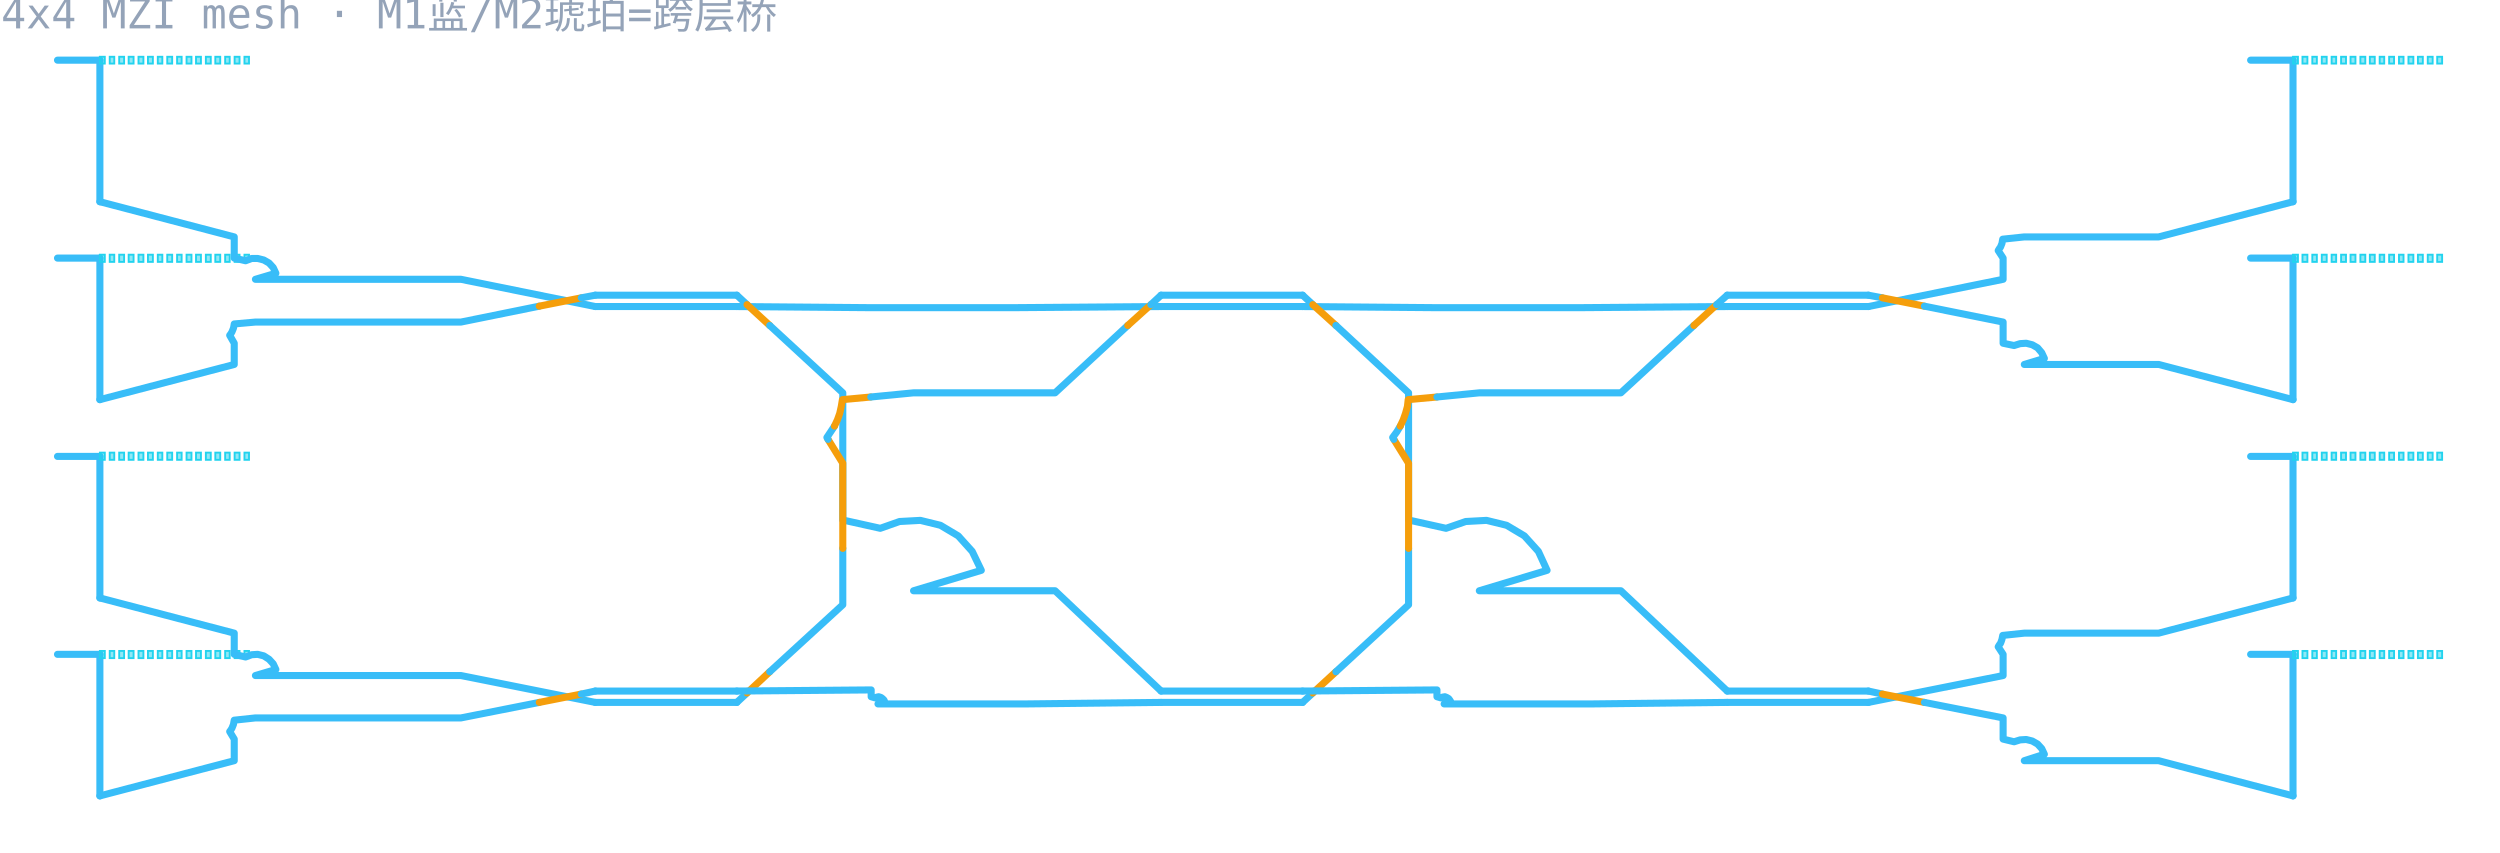
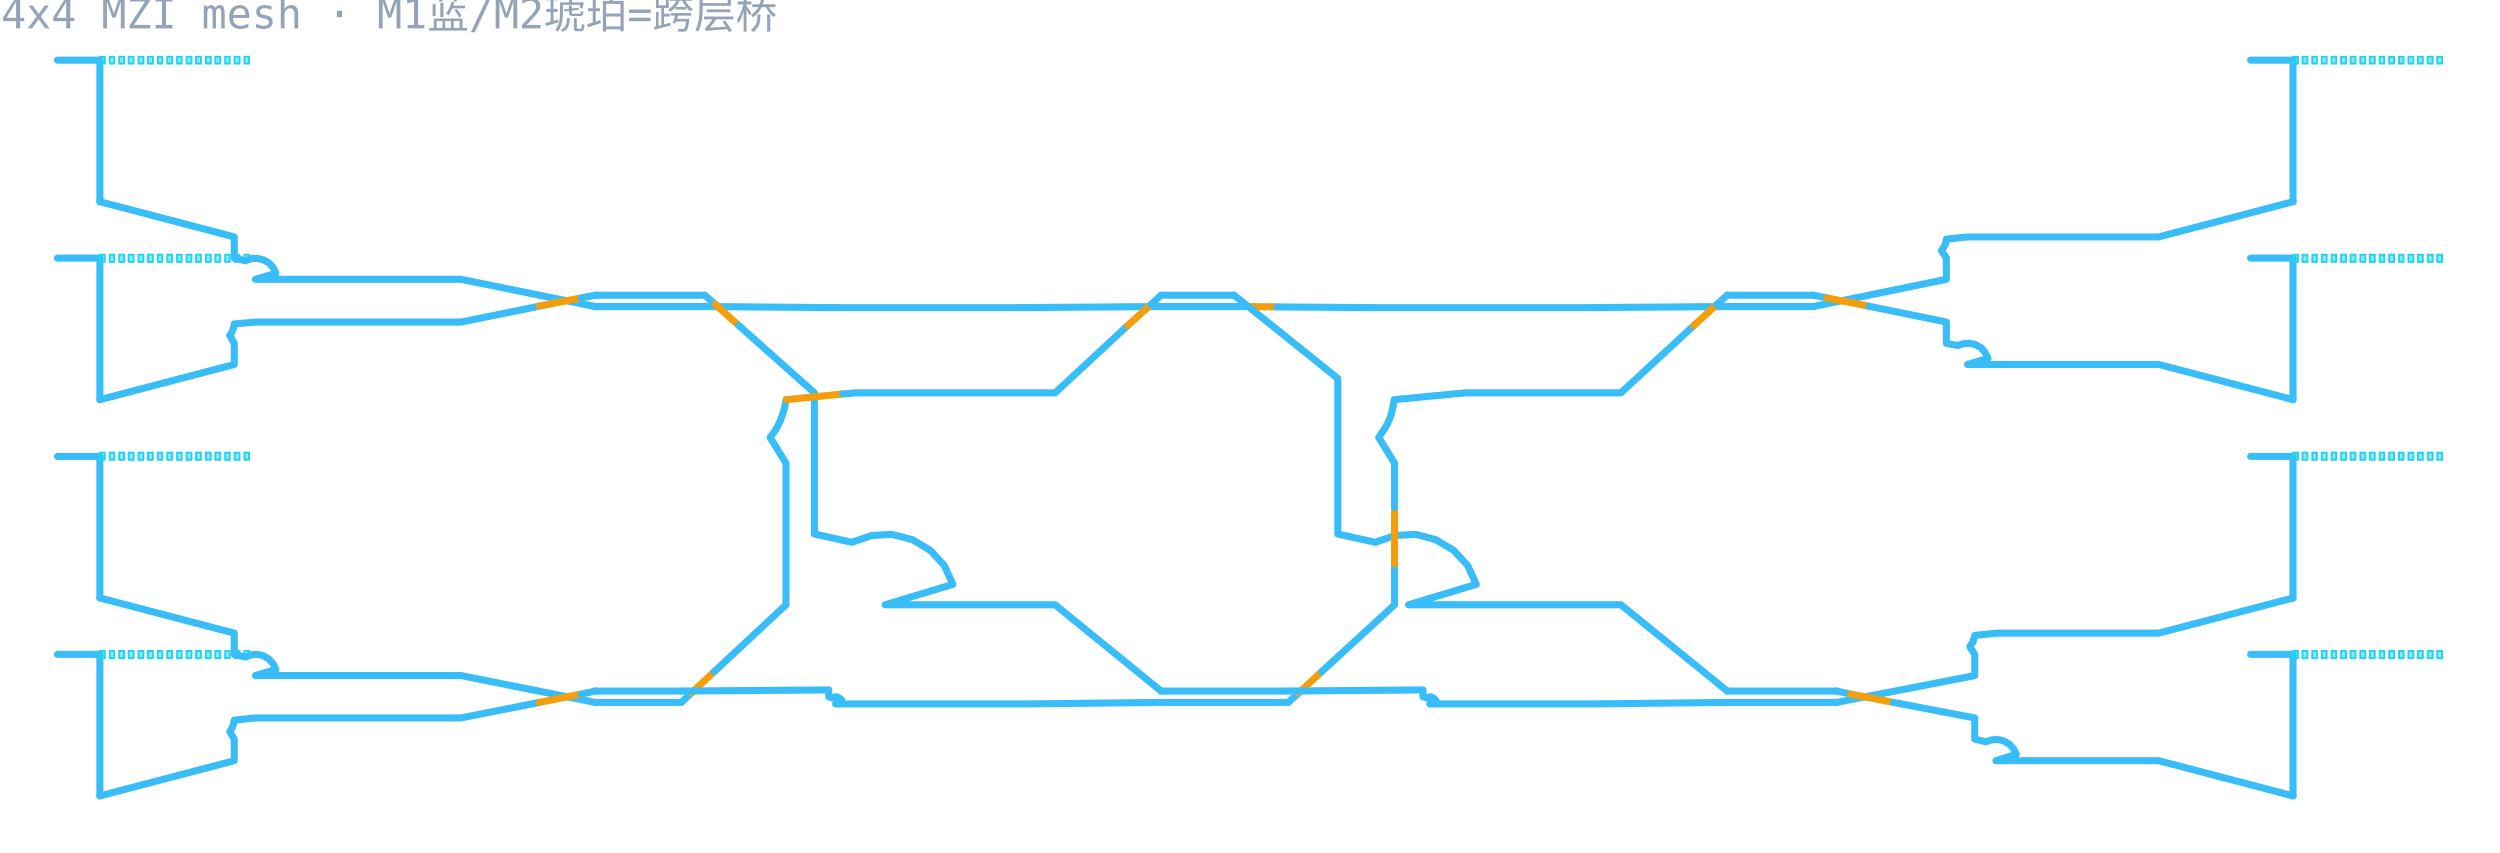
<svg xmlns="http://www.w3.org/2000/svg" viewBox="-82.2 -15.9 660.0 225.2" width="660" height="225" style="background:#0b1220">
-   <polyline points="74.8,65.1 112.2,65.1" fill="none" stroke="#38bdf8" stroke-width="1.87" stroke-linejoin="round" stroke-linecap="round" />
-   <polyline points="74.8,62.1 112.2,62.1" fill="none" stroke="#38bdf8" stroke-width="1.87" stroke-linejoin="round" stroke-linecap="round" />
-   <polyline points="74.8,169.7 112.2,169.7" fill="none" stroke="#38bdf8" stroke-width="1.87" stroke-linejoin="round" stroke-linecap="round" />
-   <polyline points="74.8,166.7 112.2,166.7" fill="none" stroke="#38bdf8" stroke-width="1.87" stroke-linejoin="round" stroke-linecap="round" />
-   <polyline points="224.3,65.1 261.7,65.1" fill="none" stroke="#38bdf8" stroke-width="1.87" stroke-linejoin="round" stroke-linecap="round" />
-   <polyline points="224.3,62.1 261.7,62.1" fill="none" stroke="#38bdf8" stroke-width="1.87" stroke-linejoin="round" stroke-linecap="round" />
-   <polyline points="224.3,169.7 261.7,169.7" fill="none" stroke="#38bdf8" stroke-width="1.87" stroke-linejoin="round" stroke-linecap="round" />
-   <polyline points="224.3,166.7 261.7,166.7" fill="none" stroke="#38bdf8" stroke-width="1.87" stroke-linejoin="round" stroke-linecap="round" />
-   <polyline points="373.9,65.1 411.2,65.1" fill="none" stroke="#38bdf8" stroke-width="1.87" stroke-linejoin="round" stroke-linecap="round" />
-   <polyline points="373.9,62.1 411.2,62.1" fill="none" stroke="#38bdf8" stroke-width="1.87" stroke-linejoin="round" stroke-linecap="round" />
-   <polyline points="373.9,169.7 411.2,169.7" fill="none" stroke="#38bdf8" stroke-width="1.87" stroke-linejoin="round" stroke-linecap="round" />
-   <polyline points="373.9,166.7 411.2,166.7" fill="none" stroke="#38bdf8" stroke-width="1.87" stroke-linejoin="round" stroke-linecap="round" />
+   <polyline points="74.8,65.1 103.7,65.1" fill="none" stroke="#38bdf8" stroke-width="1.87" stroke-linejoin="round" stroke-linecap="round" />
+   <polyline points="74.8,62.1 103.7,62.1" fill="none" stroke="#38bdf8" stroke-width="1.87" stroke-linejoin="round" stroke-linecap="round" />
+   <polyline points="74.8,169.7 97.5,169.7" fill="none" stroke="#38bdf8" stroke-width="1.87" stroke-linejoin="round" stroke-linecap="round" />
+   <polyline points="74.8,166.7 97.5,166.7" fill="none" stroke="#38bdf8" stroke-width="1.87" stroke-linejoin="round" stroke-linecap="round" />
+   <polyline points="224.3,65.1 243.6,65.1" fill="none" stroke="#38bdf8" stroke-width="1.87" stroke-linejoin="round" stroke-linecap="round" />
+   <polyline points="224.3,62.1 243.6,62.1" fill="none" stroke="#38bdf8" stroke-width="1.87" stroke-linejoin="round" stroke-linecap="round" />
+   <polyline points="224.3,169.7 257.9,169.7" fill="none" stroke="#38bdf8" stroke-width="1.87" stroke-linejoin="round" stroke-linecap="round" />
+   <polyline points="224.3,166.7 257.9,166.7" fill="none" stroke="#38bdf8" stroke-width="1.87" stroke-linejoin="round" stroke-linecap="round" />
+   <polyline points="373.9,65.1 396.6,65.1" fill="none" stroke="#38bdf8" stroke-width="1.87" stroke-linejoin="round" stroke-linecap="round" />
+   <polyline points="373.9,62.1 396.6,62.1" fill="none" stroke="#38bdf8" stroke-width="1.87" stroke-linejoin="round" stroke-linecap="round" />
+   <polyline points="373.9,169.7 402.8,169.7" fill="none" stroke="#38bdf8" stroke-width="1.87" stroke-linejoin="round" stroke-linecap="round" />
+   <polyline points="373.9,166.7 402.8,166.7" fill="none" stroke="#38bdf8" stroke-width="1.87" stroke-linejoin="round" stroke-linecap="round" />
  <polyline points="-56.1,0.0 -56.1,37.4" fill="none" stroke="#38bdf8" stroke-width="1.87" stroke-linejoin="round" stroke-linecap="round" />
  <polyline points="523.4,0.0 523.4,37.4" fill="none" stroke="#38bdf8" stroke-width="1.87" stroke-linejoin="round" stroke-linecap="round" />
  <polyline points="-56.1,52.3 -56.1,89.7" fill="none" stroke="#38bdf8" stroke-width="1.87" stroke-linejoin="round" stroke-linecap="round" />
  <polyline points="523.4,52.3 523.4,89.7" fill="none" stroke="#38bdf8" stroke-width="1.87" stroke-linejoin="round" stroke-linecap="round" />
  <polyline points="-56.1,104.7 -56.1,142.1" fill="none" stroke="#38bdf8" stroke-width="1.87" stroke-linejoin="round" stroke-linecap="round" />
  <polyline points="523.4,104.7 523.4,142.1" fill="none" stroke="#38bdf8" stroke-width="1.87" stroke-linejoin="round" stroke-linecap="round" />
  <polyline points="-56.1,157.0 -56.1,194.4" fill="none" stroke="#38bdf8" stroke-width="1.87" stroke-linejoin="round" stroke-linecap="round" />
  <polyline points="523.4,157.0 523.4,194.4" fill="none" stroke="#38bdf8" stroke-width="1.87" stroke-linejoin="round" stroke-linecap="round" />
  <polyline points="-67.3,0.0 -56.1,0.0" fill="none" stroke="#38bdf8" stroke-width="1.87" stroke-linejoin="round" stroke-linecap="round" />
  <polygon points="-56.1,-0.9 -54.8,-0.9 -54.8,0.9 -56.1,0.9" fill="#22d3ee" fill-opacity="0.5" stroke="#22d3ee" stroke-width="0.5" />
  <polygon points="-53.5,-0.9 -52.3,-0.9 -52.3,0.9 -53.5,0.9" fill="#22d3ee" fill-opacity="0.5" stroke="#22d3ee" stroke-width="0.5" />
  <polygon points="-51.0,-0.9 -49.7,-0.9 -49.7,0.9 -51.0,0.9" fill="#22d3ee" fill-opacity="0.5" stroke="#22d3ee" stroke-width="0.5" />
  <polygon points="-48.5,-0.9 -47.2,-0.9 -47.2,0.9 -48.5,0.9" fill="#22d3ee" fill-opacity="0.5" stroke="#22d3ee" stroke-width="0.5" />
  <polygon points="-45.9,-0.9 -44.6,-0.9 -44.6,0.9 -45.9,0.9" fill="#22d3ee" fill-opacity="0.5" stroke="#22d3ee" stroke-width="0.5" />
  <polygon points="-43.4,-0.9 -42.1,-0.9 -42.1,0.9 -43.4,0.9" fill="#22d3ee" fill-opacity="0.5" stroke="#22d3ee" stroke-width="0.5" />
  <polygon points="-40.8,-0.9 -39.6,-0.9 -39.6,0.9 -40.8,0.9" fill="#22d3ee" fill-opacity="0.5" stroke="#22d3ee" stroke-width="0.5" />
  <polygon points="-38.3,-0.9 -37.0,-0.9 -37.0,0.9 -38.3,0.9" fill="#22d3ee" fill-opacity="0.5" stroke="#22d3ee" stroke-width="0.5" />
  <polygon points="-35.7,-0.9 -34.5,-0.9 -34.5,0.9 -35.7,0.9" fill="#22d3ee" fill-opacity="0.5" stroke="#22d3ee" stroke-width="0.5" />
  <polygon points="-33.2,-0.9 -31.9,-0.9 -31.9,0.9 -33.2,0.9" fill="#22d3ee" fill-opacity="0.5" stroke="#22d3ee" stroke-width="0.5" />
  <polygon points="-30.7,-0.9 -29.4,-0.9 -29.4,0.9 -30.7,0.9" fill="#22d3ee" fill-opacity="0.5" stroke="#22d3ee" stroke-width="0.5" />
  <polygon points="-28.1,-0.9 -26.8,-0.9 -26.8,0.9 -28.1,0.9" fill="#22d3ee" fill-opacity="0.5" stroke="#22d3ee" stroke-width="0.5" />
  <polygon points="-25.6,-0.9 -24.3,-0.9 -24.3,0.9 -25.6,0.9" fill="#22d3ee" fill-opacity="0.5" stroke="#22d3ee" stroke-width="0.5" />
  <polygon points="-23.0,-0.9 -21.8,-0.9 -21.8,0.9 -23.0,0.9" fill="#22d3ee" fill-opacity="0.5" stroke="#22d3ee" stroke-width="0.5" />
  <polygon points="-20.5,-0.9 -19.2,-0.9 -19.2,0.9 -20.5,0.9" fill="#22d3ee" fill-opacity="0.5" stroke="#22d3ee" stroke-width="0.5" />
  <polygon points="-17.9,-0.9 -16.7,-0.9 -16.7,0.9 -17.9,0.9" fill="#22d3ee" fill-opacity="0.5" stroke="#22d3ee" stroke-width="0.5" />
  <polyline points="512.2,0.0 523.4,0.0" fill="none" stroke="#38bdf8" stroke-width="1.87" stroke-linejoin="round" stroke-linecap="round" />
  <polygon points="523.4,-0.9 524.7,-0.9 524.7,0.9 523.4,0.9" fill="#22d3ee" fill-opacity="0.5" stroke="#22d3ee" stroke-width="0.5" />
  <polygon points="525.9,-0.9 527.2,-0.9 527.2,0.9 525.9,0.9" fill="#22d3ee" fill-opacity="0.5" stroke="#22d3ee" stroke-width="0.5" />
  <polygon points="528.5,-0.9 529.7,-0.9 529.7,0.9 528.5,0.9" fill="#22d3ee" fill-opacity="0.5" stroke="#22d3ee" stroke-width="0.5" />
  <polygon points="531.0,-0.9 532.3,-0.9 532.3,0.9 531.0,0.9" fill="#22d3ee" fill-opacity="0.5" stroke="#22d3ee" stroke-width="0.5" />
  <polygon points="533.6,-0.9 534.8,-0.9 534.8,0.9 533.6,0.9" fill="#22d3ee" fill-opacity="0.5" stroke="#22d3ee" stroke-width="0.5" />
  <polygon points="536.1,-0.9 537.4,-0.9 537.4,0.9 536.1,0.9" fill="#22d3ee" fill-opacity="0.5" stroke="#22d3ee" stroke-width="0.5" />
  <polygon points="538.6,-0.9 539.9,-0.9 539.9,0.9 538.6,0.9" fill="#22d3ee" fill-opacity="0.5" stroke="#22d3ee" stroke-width="0.5" />
  <polygon points="541.2,-0.9 542.5,-0.9 542.5,0.9 541.2,0.9" fill="#22d3ee" fill-opacity="0.5" stroke="#22d3ee" stroke-width="0.5" />
  <polygon points="543.7,-0.9 545.0,-0.9 545.0,0.9 543.7,0.9" fill="#22d3ee" fill-opacity="0.5" stroke="#22d3ee" stroke-width="0.5" />
  <polygon points="546.3,-0.9 547.5,-0.9 547.5,0.9 546.3,0.9" fill="#22d3ee" fill-opacity="0.5" stroke="#22d3ee" stroke-width="0.5" />
  <polygon points="548.8,-0.9 550.1,-0.9 550.1,0.9 548.8,0.9" fill="#22d3ee" fill-opacity="0.5" stroke="#22d3ee" stroke-width="0.5" />
  <polygon points="551.4,-0.9 552.6,-0.9 552.6,0.9 551.4,0.9" fill="#22d3ee" fill-opacity="0.5" stroke="#22d3ee" stroke-width="0.5" />
  <polygon points="553.9,-0.9 555.2,-0.9 555.2,0.9 553.9,0.9" fill="#22d3ee" fill-opacity="0.5" stroke="#22d3ee" stroke-width="0.5" />
  <polygon points="556.4,-0.9 557.7,-0.9 557.7,0.9 556.4,0.9" fill="#22d3ee" fill-opacity="0.5" stroke="#22d3ee" stroke-width="0.5" />
  <polygon points="559.0,-0.9 560.3,-0.9 560.3,0.9 559.0,0.9" fill="#22d3ee" fill-opacity="0.5" stroke="#22d3ee" stroke-width="0.5" />
  <polygon points="561.5,-0.9 562.8,-0.9 562.8,0.9 561.5,0.9" fill="#22d3ee" fill-opacity="0.5" stroke="#22d3ee" stroke-width="0.5" />
  <polyline points="-67.3,52.3 -56.1,52.3" fill="none" stroke="#38bdf8" stroke-width="1.87" stroke-linejoin="round" stroke-linecap="round" />
  <polygon points="-56.1,51.4 -54.8,51.4 -54.8,53.3 -56.1,53.3" fill="#22d3ee" fill-opacity="0.5" stroke="#22d3ee" stroke-width="0.5" />
  <polygon points="-53.5,51.4 -52.3,51.4 -52.3,53.3 -53.5,53.3" fill="#22d3ee" fill-opacity="0.5" stroke="#22d3ee" stroke-width="0.5" />
  <polygon points="-51.0,51.4 -49.7,51.4 -49.7,53.3 -51.0,53.3" fill="#22d3ee" fill-opacity="0.5" stroke="#22d3ee" stroke-width="0.5" />
  <polygon points="-48.5,51.4 -47.2,51.4 -47.2,53.3 -48.5,53.3" fill="#22d3ee" fill-opacity="0.5" stroke="#22d3ee" stroke-width="0.5" />
  <polygon points="-45.9,51.4 -44.6,51.4 -44.6,53.3 -45.9,53.3" fill="#22d3ee" fill-opacity="0.5" stroke="#22d3ee" stroke-width="0.5" />
  <polygon points="-43.4,51.4 -42.1,51.4 -42.1,53.3 -43.4,53.3" fill="#22d3ee" fill-opacity="0.5" stroke="#22d3ee" stroke-width="0.5" />
  <polygon points="-40.8,51.4 -39.6,51.4 -39.6,53.3 -40.8,53.3" fill="#22d3ee" fill-opacity="0.5" stroke="#22d3ee" stroke-width="0.5" />
  <polygon points="-38.3,51.4 -37.0,51.4 -37.0,53.3 -38.3,53.3" fill="#22d3ee" fill-opacity="0.5" stroke="#22d3ee" stroke-width="0.5" />
  <polygon points="-35.7,51.4 -34.5,51.4 -34.5,53.3 -35.7,53.3" fill="#22d3ee" fill-opacity="0.5" stroke="#22d3ee" stroke-width="0.5" />
  <polygon points="-33.2,51.4 -31.9,51.4 -31.9,53.3 -33.2,53.3" fill="#22d3ee" fill-opacity="0.5" stroke="#22d3ee" stroke-width="0.5" />
  <polygon points="-30.7,51.4 -29.4,51.4 -29.4,53.3 -30.7,53.3" fill="#22d3ee" fill-opacity="0.5" stroke="#22d3ee" stroke-width="0.5" />
  <polygon points="-28.1,51.4 -26.8,51.4 -26.8,53.3 -28.1,53.3" fill="#22d3ee" fill-opacity="0.5" stroke="#22d3ee" stroke-width="0.5" />
  <polygon points="-25.6,51.4 -24.3,51.4 -24.3,53.3 -25.6,53.3" fill="#22d3ee" fill-opacity="0.5" stroke="#22d3ee" stroke-width="0.5" />
  <polygon points="-23.0,51.4 -21.8,51.4 -21.8,53.3 -23.0,53.3" fill="#22d3ee" fill-opacity="0.5" stroke="#22d3ee" stroke-width="0.5" />
  <polygon points="-20.5,51.4 -19.2,51.4 -19.2,53.3 -20.5,53.3" fill="#22d3ee" fill-opacity="0.5" stroke="#22d3ee" stroke-width="0.5" />
  <polygon points="-17.9,51.4 -16.7,51.4 -16.7,53.3 -17.9,53.3" fill="#22d3ee" fill-opacity="0.5" stroke="#22d3ee" stroke-width="0.5" />
  <polyline points="512.2,52.3 523.4,52.3" fill="none" stroke="#38bdf8" stroke-width="1.87" stroke-linejoin="round" stroke-linecap="round" />
  <polygon points="523.4,51.4 524.7,51.4 524.7,53.3 523.4,53.3" fill="#22d3ee" fill-opacity="0.5" stroke="#22d3ee" stroke-width="0.5" />
  <polygon points="525.9,51.4 527.2,51.4 527.2,53.3 525.9,53.3" fill="#22d3ee" fill-opacity="0.5" stroke="#22d3ee" stroke-width="0.5" />
  <polygon points="528.5,51.4 529.7,51.4 529.7,53.3 528.5,53.3" fill="#22d3ee" fill-opacity="0.5" stroke="#22d3ee" stroke-width="0.5" />
  <polygon points="531.0,51.4 532.3,51.4 532.3,53.3 531.0,53.3" fill="#22d3ee" fill-opacity="0.5" stroke="#22d3ee" stroke-width="0.5" />
  <polygon points="533.6,51.4 534.8,51.4 534.8,53.3 533.6,53.3" fill="#22d3ee" fill-opacity="0.5" stroke="#22d3ee" stroke-width="0.5" />
  <polygon points="536.1,51.4 537.4,51.4 537.4,53.3 536.1,53.3" fill="#22d3ee" fill-opacity="0.5" stroke="#22d3ee" stroke-width="0.5" />
  <polygon points="538.6,51.4 539.9,51.4 539.9,53.3 538.6,53.3" fill="#22d3ee" fill-opacity="0.5" stroke="#22d3ee" stroke-width="0.5" />
  <polygon points="541.2,51.4 542.5,51.4 542.5,53.3 541.2,53.3" fill="#22d3ee" fill-opacity="0.5" stroke="#22d3ee" stroke-width="0.5" />
  <polygon points="543.7,51.4 545.0,51.4 545.0,53.3 543.7,53.3" fill="#22d3ee" fill-opacity="0.5" stroke="#22d3ee" stroke-width="0.5" />
  <polygon points="546.3,51.4 547.5,51.4 547.5,53.3 546.3,53.3" fill="#22d3ee" fill-opacity="0.5" stroke="#22d3ee" stroke-width="0.5" />
  <polygon points="548.8,51.4 550.1,51.4 550.1,53.3 548.8,53.3" fill="#22d3ee" fill-opacity="0.5" stroke="#22d3ee" stroke-width="0.5" />
  <polygon points="551.4,51.4 552.6,51.4 552.6,53.3 551.4,53.3" fill="#22d3ee" fill-opacity="0.5" stroke="#22d3ee" stroke-width="0.5" />
  <polygon points="553.9,51.4 555.2,51.4 555.2,53.3 553.9,53.3" fill="#22d3ee" fill-opacity="0.5" stroke="#22d3ee" stroke-width="0.5" />
  <polygon points="556.4,51.4 557.7,51.4 557.7,53.3 556.4,53.3" fill="#22d3ee" fill-opacity="0.5" stroke="#22d3ee" stroke-width="0.5" />
  <polygon points="559.0,51.4 560.3,51.4 560.3,53.3 559.0,53.3" fill="#22d3ee" fill-opacity="0.5" stroke="#22d3ee" stroke-width="0.5" />
  <polygon points="561.5,51.4 562.8,51.4 562.8,53.3 561.5,53.3" fill="#22d3ee" fill-opacity="0.5" stroke="#22d3ee" stroke-width="0.5" />
  <polyline points="-67.3,104.7 -56.1,104.7" fill="none" stroke="#38bdf8" stroke-width="1.87" stroke-linejoin="round" stroke-linecap="round" />
  <polygon points="-56.1,103.7 -54.8,103.7 -54.8,105.6 -56.1,105.6" fill="#22d3ee" fill-opacity="0.5" stroke="#22d3ee" stroke-width="0.5" />
  <polygon points="-53.5,103.7 -52.3,103.7 -52.3,105.6 -53.5,105.6" fill="#22d3ee" fill-opacity="0.5" stroke="#22d3ee" stroke-width="0.5" />
  <polygon points="-51.0,103.7 -49.7,103.7 -49.7,105.6 -51.0,105.6" fill="#22d3ee" fill-opacity="0.5" stroke="#22d3ee" stroke-width="0.5" />
  <polygon points="-48.5,103.7 -47.2,103.7 -47.2,105.6 -48.5,105.6" fill="#22d3ee" fill-opacity="0.5" stroke="#22d3ee" stroke-width="0.5" />
  <polygon points="-45.9,103.7 -44.6,103.7 -44.6,105.6 -45.9,105.6" fill="#22d3ee" fill-opacity="0.5" stroke="#22d3ee" stroke-width="0.5" />
  <polygon points="-43.4,103.7 -42.1,103.7 -42.1,105.6 -43.4,105.6" fill="#22d3ee" fill-opacity="0.5" stroke="#22d3ee" stroke-width="0.5" />
  <polygon points="-40.8,103.7 -39.6,103.7 -39.6,105.6 -40.8,105.6" fill="#22d3ee" fill-opacity="0.5" stroke="#22d3ee" stroke-width="0.5" />
  <polygon points="-38.3,103.7 -37.0,103.7 -37.0,105.6 -38.3,105.6" fill="#22d3ee" fill-opacity="0.5" stroke="#22d3ee" stroke-width="0.5" />
  <polygon points="-35.7,103.7 -34.5,103.7 -34.5,105.6 -35.7,105.6" fill="#22d3ee" fill-opacity="0.5" stroke="#22d3ee" stroke-width="0.5" />
  <polygon points="-33.2,103.7 -31.9,103.7 -31.9,105.6 -33.2,105.6" fill="#22d3ee" fill-opacity="0.5" stroke="#22d3ee" stroke-width="0.5" />
  <polygon points="-30.7,103.7 -29.4,103.7 -29.4,105.6 -30.7,105.6" fill="#22d3ee" fill-opacity="0.5" stroke="#22d3ee" stroke-width="0.5" />
  <polygon points="-28.1,103.7 -26.8,103.7 -26.8,105.6 -28.1,105.6" fill="#22d3ee" fill-opacity="0.5" stroke="#22d3ee" stroke-width="0.5" />
  <polygon points="-25.6,103.7 -24.3,103.7 -24.3,105.6 -25.6,105.6" fill="#22d3ee" fill-opacity="0.5" stroke="#22d3ee" stroke-width="0.5" />
  <polygon points="-23.0,103.7 -21.8,103.7 -21.8,105.6 -23.0,105.6" fill="#22d3ee" fill-opacity="0.5" stroke="#22d3ee" stroke-width="0.5" />
  <polygon points="-20.5,103.7 -19.2,103.7 -19.2,105.6 -20.5,105.6" fill="#22d3ee" fill-opacity="0.5" stroke="#22d3ee" stroke-width="0.5" />
  <polygon points="-17.9,103.7 -16.7,103.7 -16.7,105.6 -17.9,105.6" fill="#22d3ee" fill-opacity="0.5" stroke="#22d3ee" stroke-width="0.5" />
  <polyline points="512.2,104.7 523.4,104.7" fill="none" stroke="#38bdf8" stroke-width="1.87" stroke-linejoin="round" stroke-linecap="round" />
  <polygon points="523.4,103.7 524.7,103.7 524.7,105.6 523.4,105.6" fill="#22d3ee" fill-opacity="0.5" stroke="#22d3ee" stroke-width="0.5" />
  <polygon points="525.9,103.7 527.2,103.7 527.2,105.6 525.9,105.6" fill="#22d3ee" fill-opacity="0.5" stroke="#22d3ee" stroke-width="0.5" />
  <polygon points="528.5,103.7 529.7,103.7 529.7,105.6 528.5,105.6" fill="#22d3ee" fill-opacity="0.5" stroke="#22d3ee" stroke-width="0.5" />
  <polygon points="531.0,103.7 532.3,103.7 532.3,105.6 531.0,105.6" fill="#22d3ee" fill-opacity="0.5" stroke="#22d3ee" stroke-width="0.5" />
  <polygon points="533.6,103.7 534.8,103.7 534.8,105.6 533.6,105.6" fill="#22d3ee" fill-opacity="0.5" stroke="#22d3ee" stroke-width="0.5" />
  <polygon points="536.1,103.7 537.4,103.7 537.4,105.6 536.1,105.6" fill="#22d3ee" fill-opacity="0.5" stroke="#22d3ee" stroke-width="0.5" />
  <polygon points="538.6,103.7 539.9,103.7 539.9,105.6 538.6,105.6" fill="#22d3ee" fill-opacity="0.5" stroke="#22d3ee" stroke-width="0.5" />
  <polygon points="541.2,103.7 542.5,103.7 542.5,105.6 541.2,105.6" fill="#22d3ee" fill-opacity="0.5" stroke="#22d3ee" stroke-width="0.5" />
  <polygon points="543.7,103.7 545.0,103.7 545.0,105.6 543.7,105.6" fill="#22d3ee" fill-opacity="0.5" stroke="#22d3ee" stroke-width="0.5" />
  <polygon points="546.3,103.7 547.5,103.7 547.5,105.6 546.3,105.6" fill="#22d3ee" fill-opacity="0.5" stroke="#22d3ee" stroke-width="0.5" />
  <polygon points="548.8,103.7 550.1,103.7 550.1,105.6 548.8,105.6" fill="#22d3ee" fill-opacity="0.5" stroke="#22d3ee" stroke-width="0.5" />
  <polygon points="551.4,103.7 552.6,103.7 552.6,105.6 551.4,105.6" fill="#22d3ee" fill-opacity="0.5" stroke="#22d3ee" stroke-width="0.5" />
  <polygon points="553.9,103.7 555.2,103.7 555.2,105.6 553.9,105.6" fill="#22d3ee" fill-opacity="0.5" stroke="#22d3ee" stroke-width="0.5" />
  <polygon points="556.4,103.7 557.7,103.7 557.7,105.6 556.4,105.6" fill="#22d3ee" fill-opacity="0.5" stroke="#22d3ee" stroke-width="0.5" />
  <polygon points="559.0,103.7 560.3,103.7 560.3,105.6 559.0,105.6" fill="#22d3ee" fill-opacity="0.5" stroke="#22d3ee" stroke-width="0.5" />
  <polygon points="561.5,103.7 562.8,103.7 562.8,105.6 561.5,105.6" fill="#22d3ee" fill-opacity="0.5" stroke="#22d3ee" stroke-width="0.5" />
  <polyline points="-67.3,157.0 -56.1,157.0" fill="none" stroke="#38bdf8" stroke-width="1.87" stroke-linejoin="round" stroke-linecap="round" />
  <polygon points="-56.1,156.1 -54.8,156.1 -54.8,158.0 -56.1,158.0" fill="#22d3ee" fill-opacity="0.5" stroke="#22d3ee" stroke-width="0.5" />
  <polygon points="-53.5,156.1 -52.3,156.1 -52.3,158.0 -53.5,158.0" fill="#22d3ee" fill-opacity="0.5" stroke="#22d3ee" stroke-width="0.5" />
  <polygon points="-51.0,156.1 -49.7,156.1 -49.7,158.0 -51.0,158.0" fill="#22d3ee" fill-opacity="0.5" stroke="#22d3ee" stroke-width="0.5" />
  <polygon points="-48.5,156.1 -47.2,156.1 -47.2,158.0 -48.5,158.0" fill="#22d3ee" fill-opacity="0.5" stroke="#22d3ee" stroke-width="0.5" />
  <polygon points="-45.9,156.1 -44.6,156.1 -44.6,158.0 -45.9,158.0" fill="#22d3ee" fill-opacity="0.5" stroke="#22d3ee" stroke-width="0.5" />
  <polygon points="-43.4,156.1 -42.1,156.1 -42.1,158.0 -43.4,158.0" fill="#22d3ee" fill-opacity="0.5" stroke="#22d3ee" stroke-width="0.5" />
  <polygon points="-40.8,156.1 -39.6,156.1 -39.6,158.0 -40.8,158.0" fill="#22d3ee" fill-opacity="0.5" stroke="#22d3ee" stroke-width="0.5" />
  <polygon points="-38.3,156.1 -37.0,156.1 -37.0,158.0 -38.3,158.0" fill="#22d3ee" fill-opacity="0.5" stroke="#22d3ee" stroke-width="0.5" />
  <polygon points="-35.7,156.1 -34.5,156.1 -34.5,158.0 -35.7,158.0" fill="#22d3ee" fill-opacity="0.5" stroke="#22d3ee" stroke-width="0.5" />
  <polygon points="-33.2,156.1 -31.9,156.1 -31.9,158.0 -33.2,158.0" fill="#22d3ee" fill-opacity="0.5" stroke="#22d3ee" stroke-width="0.5" />
  <polygon points="-30.7,156.1 -29.4,156.1 -29.4,158.0 -30.7,158.0" fill="#22d3ee" fill-opacity="0.5" stroke="#22d3ee" stroke-width="0.5" />
  <polygon points="-28.1,156.1 -26.8,156.1 -26.8,158.0 -28.1,158.0" fill="#22d3ee" fill-opacity="0.5" stroke="#22d3ee" stroke-width="0.5" />
  <polygon points="-25.6,156.1 -24.3,156.1 -24.3,158.0 -25.6,158.0" fill="#22d3ee" fill-opacity="0.5" stroke="#22d3ee" stroke-width="0.5" />
  <polygon points="-23.0,156.1 -21.8,156.1 -21.8,158.0 -23.0,158.0" fill="#22d3ee" fill-opacity="0.5" stroke="#22d3ee" stroke-width="0.5" />
  <polygon points="-20.5,156.1 -19.2,156.1 -19.2,158.0 -20.5,158.0" fill="#22d3ee" fill-opacity="0.5" stroke="#22d3ee" stroke-width="0.5" />
  <polygon points="-17.9,156.1 -16.7,156.1 -16.7,158.0 -17.9,158.0" fill="#22d3ee" fill-opacity="0.5" stroke="#22d3ee" stroke-width="0.5" />
  <polyline points="512.2,157.0 523.4,157.0" fill="none" stroke="#38bdf8" stroke-width="1.87" stroke-linejoin="round" stroke-linecap="round" />
  <polygon points="523.4,156.1 524.7,156.1 524.7,158.0 523.4,158.0" fill="#22d3ee" fill-opacity="0.5" stroke="#22d3ee" stroke-width="0.5" />
  <polygon points="525.9,156.1 527.2,156.1 527.2,158.0 525.9,158.0" fill="#22d3ee" fill-opacity="0.5" stroke="#22d3ee" stroke-width="0.5" />
  <polygon points="528.5,156.1 529.7,156.1 529.7,158.0 528.5,158.0" fill="#22d3ee" fill-opacity="0.5" stroke="#22d3ee" stroke-width="0.5" />
  <polygon points="531.0,156.1 532.3,156.1 532.3,158.0 531.0,158.0" fill="#22d3ee" fill-opacity="0.5" stroke="#22d3ee" stroke-width="0.5" />
  <polygon points="533.6,156.1 534.8,156.1 534.8,158.0 533.6,158.0" fill="#22d3ee" fill-opacity="0.5" stroke="#22d3ee" stroke-width="0.5" />
  <polygon points="536.1,156.1 537.4,156.1 537.4,158.0 536.1,158.0" fill="#22d3ee" fill-opacity="0.5" stroke="#22d3ee" stroke-width="0.5" />
  <polygon points="538.6,156.1 539.9,156.1 539.9,158.0 538.6,158.0" fill="#22d3ee" fill-opacity="0.5" stroke="#22d3ee" stroke-width="0.5" />
  <polygon points="541.2,156.1 542.5,156.1 542.5,158.0 541.2,158.0" fill="#22d3ee" fill-opacity="0.5" stroke="#22d3ee" stroke-width="0.5" />
  <polygon points="543.7,156.1 545.0,156.1 545.0,158.0 543.7,158.0" fill="#22d3ee" fill-opacity="0.5" stroke="#22d3ee" stroke-width="0.5" />
  <polygon points="546.3,156.1 547.5,156.1 547.5,158.0 546.3,158.0" fill="#22d3ee" fill-opacity="0.5" stroke="#22d3ee" stroke-width="0.5" />
  <polygon points="548.8,156.1 550.1,156.1 550.1,158.0 548.8,158.0" fill="#22d3ee" fill-opacity="0.5" stroke="#22d3ee" stroke-width="0.5" />
  <polygon points="551.4,156.1 552.6,156.1 552.6,158.0 551.4,158.0" fill="#22d3ee" fill-opacity="0.5" stroke="#22d3ee" stroke-width="0.5" />
  <polygon points="553.9,156.1 555.2,156.1 555.2,158.0 553.9,158.0" fill="#22d3ee" fill-opacity="0.5" stroke="#22d3ee" stroke-width="0.5" />
  <polygon points="556.4,156.1 557.7,156.1 557.7,158.0 556.4,158.0" fill="#22d3ee" fill-opacity="0.5" stroke="#22d3ee" stroke-width="0.5" />
  <polygon points="559.0,156.1 560.3,156.1 560.3,158.0 559.0,158.0" fill="#22d3ee" fill-opacity="0.5" stroke="#22d3ee" stroke-width="0.5" />
  <polygon points="561.5,156.1 562.8,156.1 562.8,158.0 561.5,158.0" fill="#22d3ee" fill-opacity="0.5" stroke="#22d3ee" stroke-width="0.5" />
  <polyline points="-56.1,37.4 -20.6,46.7 -20.6,52.3 -17.6,53.0 -16.0,52.4 -14.4,52.4 -12.8,52.8 -11.4,53.6 -10.3,54.8 -9.6,56.3 -15.0,57.9 39.3,57.9 74.8,65.1" fill="none" stroke="#38bdf8" stroke-width="1.87" stroke-linejoin="round" stroke-linecap="round" />
  <polyline points="-56.1,89.7 -20.6,80.4 -20.6,74.8 -21.8,72.7 -21.5,72.3 -21.2,71.8 -21.0,71.3 -20.8,70.8 -20.7,70.3 -20.6,69.7 -15.0,69.2 39.3,69.2 60.0,65.0" fill="none" stroke="#38bdf8" stroke-width="1.87" stroke-linejoin="round" stroke-linecap="round" />
  <polyline points="60.0,65.0 71.1,62.8" fill="none" stroke="#f59e0b" stroke-width="1.87" stroke-linejoin="round" stroke-linecap="round" />
  <polyline points="71.1,62.8 74.8,62.1" fill="none" stroke="#38bdf8" stroke-width="1.87" stroke-linejoin="round" stroke-linecap="round" />
  <polyline points="-56.1,142.1 -20.6,151.4 -20.6,157.0 -17.6,157.7 -16.0,157.1 -14.4,157.0 -12.8,157.4 -11.4,158.3 -10.3,159.5 -9.6,161.0 -15.0,162.6 39.3,162.6 74.8,169.7" fill="none" stroke="#38bdf8" stroke-width="1.87" stroke-linejoin="round" stroke-linecap="round" />
  <polyline points="-56.1,194.4 -20.6,185.1 -20.6,179.4 -21.8,177.4 -21.5,177.0 -21.2,176.5 -21.0,176.0 -20.8,175.5 -20.7,174.9 -20.6,174.4 -15.0,173.8 39.3,173.8 60.0,169.7" fill="none" stroke="#38bdf8" stroke-width="1.87" stroke-linejoin="round" stroke-linecap="round" />
  <polyline points="60.0,169.7 71.1,167.5" fill="none" stroke="#f59e0b" stroke-width="1.87" stroke-linejoin="round" stroke-linecap="round" />
  <polyline points="71.1,167.5 74.8,166.7" fill="none" stroke="#38bdf8" stroke-width="1.87" stroke-linejoin="round" stroke-linecap="round" />
-   <polyline points="112.2,65.1 147.7,65.4 185.1,65.4 224.3,65.1" fill="none" stroke="#38bdf8" stroke-width="1.87" stroke-linejoin="round" stroke-linecap="round" />
-   <polyline points="112.2,62.1 114.9,64.6" fill="none" stroke="#38bdf8" stroke-width="1.87" stroke-linejoin="round" stroke-linecap="round" />
-   <polyline points="114.9,64.6 120.9,70.1" fill="none" stroke="#f59e0b" stroke-width="1.87" stroke-linejoin="round" stroke-linecap="round" />
-   <polyline points="120.9,70.1 140.2,87.9 140.2,121.5 150.1,123.7 155.2,121.9 160.7,121.6 166.0,122.9 170.7,125.7 174.4,129.8 176.8,134.8 158.9,140.2 196.3,140.2 224.3,166.7" fill="none" stroke="#38bdf8" stroke-width="1.87" stroke-linejoin="round" stroke-linecap="round" />
-   <polyline points="112.2,169.7 114.9,167.2" fill="none" stroke="#38bdf8" stroke-width="1.87" stroke-linejoin="round" stroke-linecap="round" />
-   <polyline points="114.9,167.2 120.9,161.6" fill="none" stroke="#f59e0b" stroke-width="1.87" stroke-linejoin="round" stroke-linecap="round" />
-   <polyline points="120.9,161.6 140.2,143.9 140.2,129.0" fill="none" stroke="#38bdf8" stroke-width="1.87" stroke-linejoin="round" stroke-linecap="round" />
-   <polyline points="140.2,129.0 140.2,106.5 136.3,100.2" fill="none" stroke="#f59e0b" stroke-width="1.87" stroke-linejoin="round" stroke-linecap="round" />
-   <polyline points="136.3,100.2 136.0,99.7 137.0,98.2 138.0,96.7" fill="none" stroke="#38bdf8" stroke-width="1.87" stroke-linejoin="round" stroke-linecap="round" />
-   <polyline points="138.0,96.7 138.0,96.7 138.8,95.0 139.4,93.3 139.8,91.5 140.1,89.7 147.6,89.0" fill="none" stroke="#f59e0b" stroke-width="1.87" stroke-linejoin="round" stroke-linecap="round" />
-   <polyline points="147.6,89.0 158.9,87.9 196.3,87.9 215.5,70.1" fill="none" stroke="#38bdf8" stroke-width="1.87" stroke-linejoin="round" stroke-linecap="round" />
+   <polyline points="103.7,65.1 140.2,65.4 185.1,65.4 224.3,65.1" fill="none" stroke="#38bdf8" stroke-width="1.87" stroke-linejoin="round" stroke-linecap="round" />
+   <polyline points="103.7,62.1 106.5,64.5" fill="none" stroke="#38bdf8" stroke-width="1.87" stroke-linejoin="round" stroke-linecap="round" />
+   <polyline points="106.5,64.5 112.7,70.1" fill="none" stroke="#f59e0b" stroke-width="1.87" stroke-linejoin="round" stroke-linecap="round" />
+   <polyline points="112.7,70.1 132.7,87.9 132.7,125.2 142.6,127.4 147.8,125.6 153.2,125.3 158.6,126.7 163.3,129.5 167.0,133.5 169.3,138.5 151.4,143.9 196.3,143.9 224.3,166.7" fill="none" stroke="#38bdf8" stroke-width="1.87" stroke-linejoin="round" stroke-linecap="round" />
+   <polyline points="97.5,169.7 100.2,167.2" fill="none" stroke="#38bdf8" stroke-width="1.87" stroke-linejoin="round" stroke-linecap="round" />
+   <polyline points="100.2,167.2 106.2,161.6" fill="none" stroke="#f59e0b" stroke-width="1.87" stroke-linejoin="round" stroke-linecap="round" />
+   <polyline points="106.2,161.6 125.2,143.9 125.2,106.5 121.0,99.7 122.1,98.2 123.0,96.7 123.8,95.0 124.4,93.3 124.9,91.5 125.2,89.7 125.3,89.7" fill="none" stroke="#38bdf8" stroke-width="1.87" stroke-linejoin="round" stroke-linecap="round" />
+   <polyline points="125.3,89.7 140.2,88.2" fill="none" stroke="#f59e0b" stroke-width="1.87" stroke-linejoin="round" stroke-linecap="round" />
+   <polyline points="140.2,88.2 143.9,87.9 196.3,87.9 215.5,70.1" fill="none" stroke="#38bdf8" stroke-width="1.87" stroke-linejoin="round" stroke-linecap="round" />
  <polyline points="215.5,70.1 221.6,64.6" fill="none" stroke="#f59e0b" stroke-width="1.87" stroke-linejoin="round" stroke-linecap="round" />
  <polyline points="221.6,64.6 224.3,62.1" fill="none" stroke="#38bdf8" stroke-width="1.87" stroke-linejoin="round" stroke-linecap="round" />
-   <polyline points="112.2,166.7 147.7,166.4 147.7,168.2 148.7,168.5 149.2,168.3 149.7,168.2 150.3,168.4 150.7,168.7 151.1,169.1 151.3,169.6 149.5,170.1 188.8,170.1 224.3,169.7" fill="none" stroke="#38bdf8" stroke-width="1.87" stroke-linejoin="round" stroke-linecap="round" />
-   <polyline points="261.7,65.1 297.2,65.4 334.6,65.4 373.9,65.1" fill="none" stroke="#38bdf8" stroke-width="1.87" stroke-linejoin="round" stroke-linecap="round" />
-   <polyline points="261.7,62.1 264.4,64.6" fill="none" stroke="#38bdf8" stroke-width="1.87" stroke-linejoin="round" stroke-linecap="round" />
-   <polyline points="264.4,64.6 270.5,70.1" fill="none" stroke="#f59e0b" stroke-width="1.87" stroke-linejoin="round" stroke-linecap="round" />
-   <polyline points="270.5,70.1 289.7,87.9 289.7,121.5 299.6,123.7 304.8,121.9 310.3,121.6 315.6,122.9 320.3,125.7 324.0,129.8 326.3,134.8 308.4,140.2 345.8,140.2 373.9,166.7" fill="none" stroke="#38bdf8" stroke-width="1.87" stroke-linejoin="round" stroke-linecap="round" />
-   <polyline points="261.7,169.7 264.4,167.2" fill="none" stroke="#38bdf8" stroke-width="1.87" stroke-linejoin="round" stroke-linecap="round" />
-   <polyline points="264.4,167.2 270.5,161.6" fill="none" stroke="#f59e0b" stroke-width="1.87" stroke-linejoin="round" stroke-linecap="round" />
-   <polyline points="270.5,161.6 289.7,143.9 289.7,129.0" fill="none" stroke="#38bdf8" stroke-width="1.87" stroke-linejoin="round" stroke-linecap="round" />
-   <polyline points="289.7,129.0 289.7,106.5 285.8,100.2" fill="none" stroke="#f59e0b" stroke-width="1.87" stroke-linejoin="round" stroke-linecap="round" />
-   <polyline points="285.8,100.2 285.5,99.7 286.6,98.2 287.5,96.7" fill="none" stroke="#38bdf8" stroke-width="1.87" stroke-linejoin="round" stroke-linecap="round" />
-   <polyline points="287.5,96.7 287.5,96.7 288.3,95.0 288.9,93.3 289.4,91.5 289.6,89.7 297.2,89.0" fill="none" stroke="#f59e0b" stroke-width="1.87" stroke-linejoin="round" stroke-linecap="round" />
-   <polyline points="297.2,89.0 308.4,87.9 345.8,87.9 365.1,70.1" fill="none" stroke="#38bdf8" stroke-width="1.87" stroke-linejoin="round" stroke-linecap="round" />
+   <polyline points="97.5,166.7 136.5,166.4 136.5,168.2 137.4,168.5 138.0,168.3 138.5,168.2 139.0,168.4 139.5,168.7 139.9,169.1 140.1,169.6 138.3,170.1 188.8,170.1 224.3,169.7" fill="none" stroke="#38bdf8" stroke-width="1.87" stroke-linejoin="round" stroke-linecap="round" />
+   <polyline points="243.6,65.1 247.4,65.1" fill="none" stroke="#38bdf8" stroke-width="1.87" stroke-linejoin="round" stroke-linecap="round" />
+   <polyline points="247.4,65.1 254.9,65.2" fill="none" stroke="#f59e0b" stroke-width="1.87" stroke-linejoin="round" stroke-linecap="round" />
+   <polyline points="254.9,65.2 282.3,65.4 334.6,65.4 373.9,65.1" fill="none" stroke="#38bdf8" stroke-width="1.87" stroke-linejoin="round" stroke-linecap="round" />
+   <polyline points="243.6,62.1 271.0,84.1 271.0,125.2 280.9,127.4 286.1,125.6 291.6,125.3 296.9,126.7 301.6,129.5 305.3,133.5 307.6,138.5 289.7,143.9 345.8,143.9 373.9,166.7" fill="none" stroke="#38bdf8" stroke-width="1.87" stroke-linejoin="round" stroke-linecap="round" />
+   <polyline points="257.9,169.7 260.7,167.2" fill="none" stroke="#38bdf8" stroke-width="1.87" stroke-linejoin="round" stroke-linecap="round" />
+   <polyline points="260.7,167.2 266.7,161.6" fill="none" stroke="#f59e0b" stroke-width="1.87" stroke-linejoin="round" stroke-linecap="round" />
+   <polyline points="266.7,161.6 286.0,143.9 286.0,133.1" fill="none" stroke="#38bdf8" stroke-width="1.87" stroke-linejoin="round" stroke-linecap="round" />
+   <polyline points="286.0,133.1 286.0,118.2" fill="none" stroke="#f59e0b" stroke-width="1.87" stroke-linejoin="round" stroke-linecap="round" />
+   <polyline points="286.0,118.2 286.0,106.5 281.8,99.7 282.8,98.2 283.8,96.7 284.6,95.0 285.2,93.3 285.6,91.5 285.9,89.7 304.7,87.9 345.8,87.9 365.1,70.1" fill="none" stroke="#38bdf8" stroke-width="1.87" stroke-linejoin="round" stroke-linecap="round" />
  <polyline points="365.1,70.1 371.1,64.6" fill="none" stroke="#f59e0b" stroke-width="1.87" stroke-linejoin="round" stroke-linecap="round" />
  <polyline points="371.1,64.6 373.9,62.1" fill="none" stroke="#38bdf8" stroke-width="1.87" stroke-linejoin="round" stroke-linecap="round" />
-   <polyline points="261.7,166.7 297.2,166.4 297.2,168.2 298.2,168.5 298.7,168.3 299.3,168.2 299.8,168.4 300.3,168.7 300.6,169.1 300.9,169.6 299.1,170.1 338.3,170.1 373.9,169.7" fill="none" stroke="#38bdf8" stroke-width="1.87" stroke-linejoin="round" stroke-linecap="round" />
-   <polyline points="411.2,65.1 446.8,57.9 446.8,52.3 445.5,50.3 445.8,49.8 446.1,49.4 446.3,48.9 446.5,48.4 446.6,47.8 446.7,47.3 452.4,46.7 487.9,46.7 523.4,37.4" fill="none" stroke="#38bdf8" stroke-width="1.87" stroke-linejoin="round" stroke-linecap="round" />
-   <polyline points="411.2,62.1 414.9,62.8" fill="none" stroke="#38bdf8" stroke-width="1.87" stroke-linejoin="round" stroke-linecap="round" />
-   <polyline points="414.9,62.8 426.0,65.0" fill="none" stroke="#f59e0b" stroke-width="1.87" stroke-linejoin="round" stroke-linecap="round" />
-   <polyline points="426.0,65.0 446.8,69.2 446.8,74.8 449.7,75.4 451.3,74.9 452.9,74.8 454.5,75.2 455.9,76.0 457.0,77.3 457.7,78.8 452.4,80.4 487.9,80.4 523.4,89.7" fill="none" stroke="#38bdf8" stroke-width="1.87" stroke-linejoin="round" stroke-linecap="round" />
-   <polyline points="411.2,169.7 446.8,162.6 446.8,157.0 445.5,155.0 445.8,154.5 446.1,154.1 446.3,153.6 446.5,153.0 446.6,152.5 446.7,152.0 452.4,151.4 487.9,151.4 523.4,142.1" fill="none" stroke="#38bdf8" stroke-width="1.87" stroke-linejoin="round" stroke-linecap="round" />
-   <polyline points="411.2,166.7 414.9,167.5" fill="none" stroke="#38bdf8" stroke-width="1.87" stroke-linejoin="round" stroke-linecap="round" />
-   <polyline points="414.9,167.5 426.0,169.7" fill="none" stroke="#f59e0b" stroke-width="1.87" stroke-linejoin="round" stroke-linecap="round" />
-   <polyline points="426.0,169.7 446.8,173.8 446.8,179.4 449.7,180.1 451.3,179.6 452.9,179.5 454.5,179.9 455.9,180.7 457.0,181.9 457.7,183.4 452.4,185.1 487.9,185.1 523.4,194.4" fill="none" stroke="#38bdf8" stroke-width="1.87" stroke-linejoin="round" stroke-linecap="round" />
+   <polyline points="257.9,166.7 293.5,166.4 293.5,168.2 294.5,168.5 295.0,168.3 295.5,168.2 296.1,168.4 296.5,168.7 296.9,169.1 297.1,169.6 295.3,170.1 338.3,170.1 373.9,169.7" fill="none" stroke="#38bdf8" stroke-width="1.87" stroke-linejoin="round" stroke-linecap="round" />
+   <polyline points="396.6,65.1 431.8,57.9 431.8,52.3 430.5,50.3 430.9,49.8 431.1,49.4 431.4,48.9 431.6,48.4 431.7,47.8 431.8,47.3 437.4,46.7 487.9,46.7 523.4,37.4" fill="none" stroke="#38bdf8" stroke-width="1.87" stroke-linejoin="round" stroke-linecap="round" />
+   <polyline points="396.6,62.1 400.2,62.8" fill="none" stroke="#38bdf8" stroke-width="1.87" stroke-linejoin="round" stroke-linecap="round" />
+   <polyline points="400.2,62.8 411.3,65.0" fill="none" stroke="#f59e0b" stroke-width="1.87" stroke-linejoin="round" stroke-linecap="round" />
+   <polyline points="411.3,65.0 431.8,69.2 431.8,74.8 434.8,75.4 436.3,74.9 438.0,74.8 439.6,75.2 441.0,76.0 442.1,77.3 442.8,78.8 437.4,80.4 487.9,80.4 523.4,89.7" fill="none" stroke="#38bdf8" stroke-width="1.87" stroke-linejoin="round" stroke-linecap="round" />
+   <polyline points="402.8,169.7 439.3,162.6 439.3,157.0 438.0,155.0 438.3,154.5 438.6,154.1 438.9,153.6 439.0,153.0 439.2,152.5 439.3,152.0 444.9,151.4 487.9,151.4 523.4,142.1" fill="none" stroke="#38bdf8" stroke-width="1.87" stroke-linejoin="round" stroke-linecap="round" />
+   <polyline points="402.8,166.7 406.5,167.5" fill="none" stroke="#38bdf8" stroke-width="1.87" stroke-linejoin="round" stroke-linecap="round" />
+   <polyline points="406.5,167.5 417.8,169.7" fill="none" stroke="#f59e0b" stroke-width="1.87" stroke-linejoin="round" stroke-linecap="round" />
+   <polyline points="417.8,169.7 439.3,173.8 439.3,179.4 442.2,180.1 443.8,179.6 445.4,179.5 447.0,179.9 448.4,180.7 449.5,181.9 450.3,183.4 444.9,185.1 487.9,185.1 523.4,194.4" fill="none" stroke="#38bdf8" stroke-width="1.87" stroke-linejoin="round" stroke-linecap="round" />
  <text x="-82.2" y="-8.4" fill="#94a3b8" font-size="11" font-family="monospace">4x4 MZI mesh · M1蓝/M2琥珀=跨层桥</text>
</svg>
